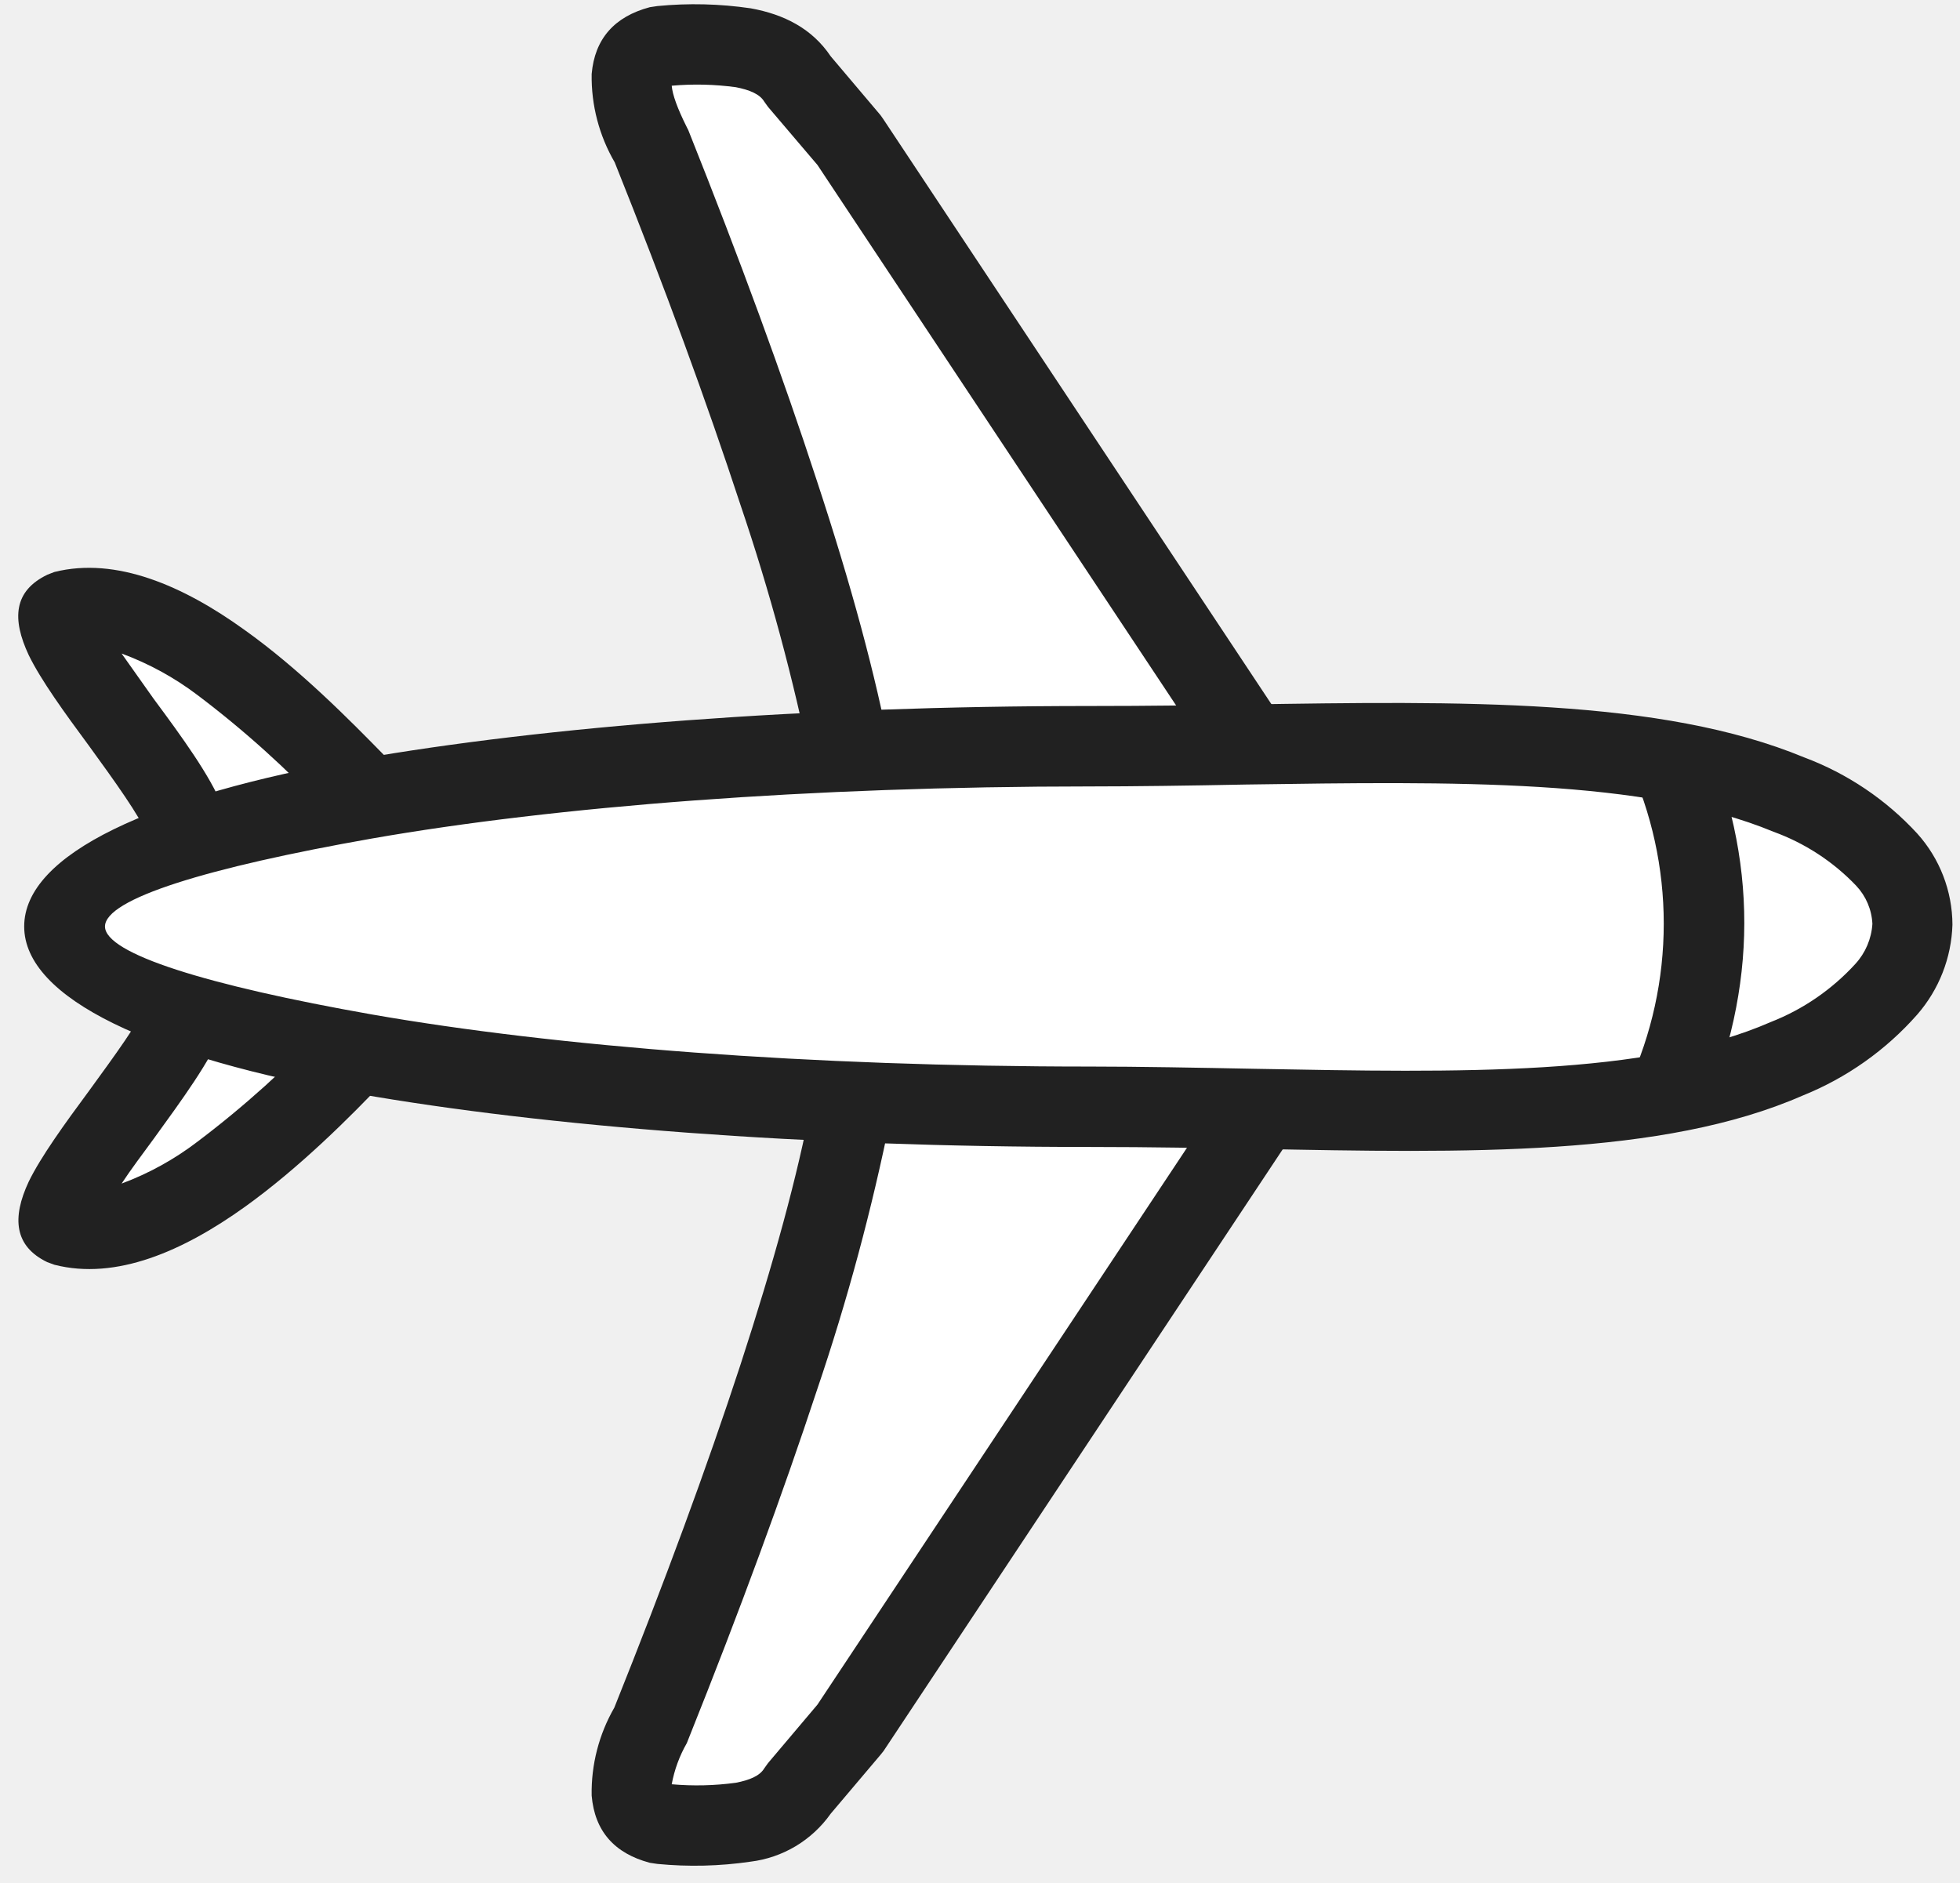
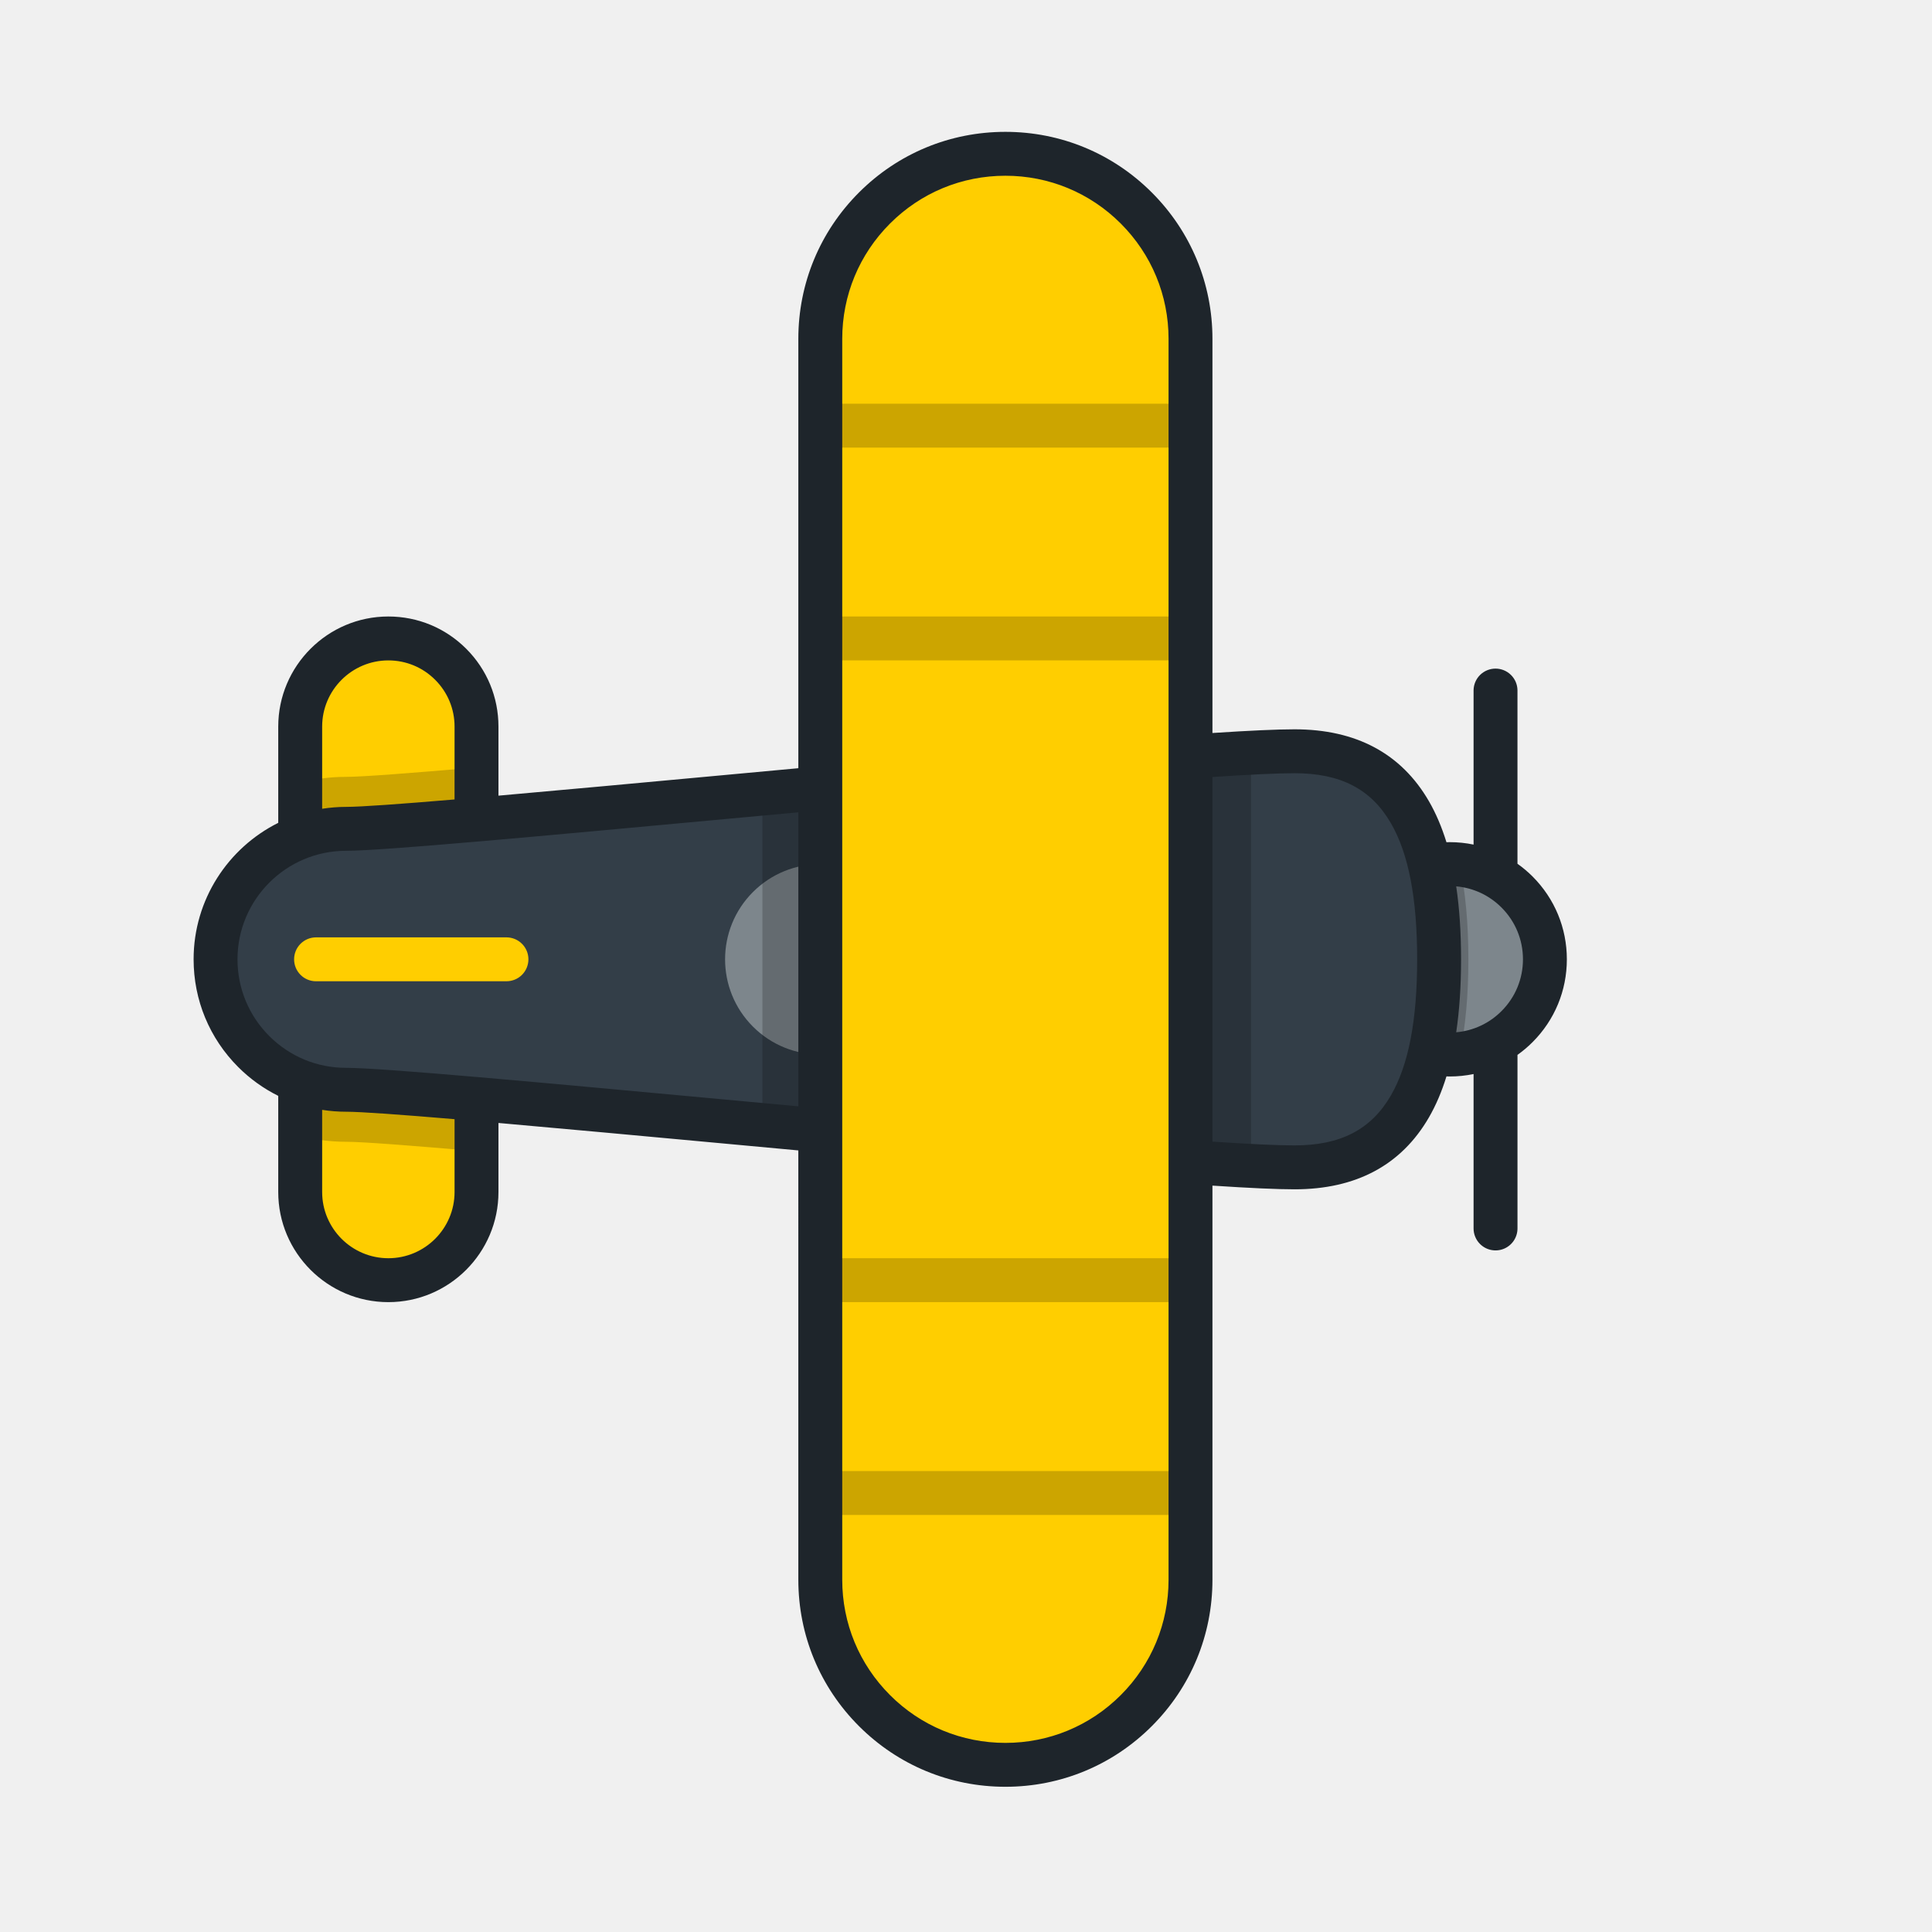
- <svg xmlns="http://www.w3.org/2000/svg" width="76" height="73" viewBox="0 0 76 73" fill="none">
-   <path d="M47.129 27.613L29.895 2.296L24.481 2.296L33.174 28.452L13.5 30.358L3.51 23.495L6.408 31.197L2.443 35.925L6.408 40.348L3.51 47.44L13.5 41.263L33.174 42.712L24.481 69.631L29.895 70.622L48.578 42.712L68.862 41.95L74.658 35.925L68.862 30.358L47.129 27.613Z" fill="white" />
-   <path d="M69.895 42.487C64.478 44.859 56.894 44.713 48.666 44.551C46.704 44.522 44.713 44.478 42.253 44.478C31.185 44.478 21.156 43.688 13.88 42.414C5.886 41.008 0.938 38.725 0.938 35.928C0.938 33.117 5.886 30.848 13.88 29.442C21.156 28.169 31.185 27.378 42.253 27.378C44.654 27.378 46.484 27.349 48.256 27.32C56.66 27.188 64.404 27.071 69.953 29.369C71.629 29.996 73.134 31.009 74.345 32.327C75.216 33.296 75.701 34.552 75.707 35.855C75.669 37.139 75.188 38.37 74.345 39.34C73.128 40.722 71.604 41.8 69.895 42.487V42.487ZM48.724 41.448C56.586 41.594 63.848 41.74 68.665 39.632C69.916 39.142 71.038 38.37 71.944 37.378C72.335 36.951 72.567 36.403 72.603 35.826C72.577 35.273 72.353 34.749 71.974 34.347C71.081 33.411 69.983 32.695 68.767 32.254C63.79 30.189 56.382 30.306 48.329 30.423C46.148 30.467 43.937 30.497 42.268 30.497C31.375 30.497 21.537 31.273 14.422 32.517C8.024 33.644 4.071 34.859 4.071 35.928C4.071 36.982 8.024 38.212 14.422 39.34C21.537 40.584 31.375 41.36 42.268 41.36C44.142 41.36 46.455 41.404 48.71 41.448H48.724Z" fill="#212121" />
-   <path d="M47.319 29.94L31.698 6.398L29.78 4.144L29.633 3.939C29.457 3.646 29.062 3.485 28.535 3.382C27.71 3.27 26.875 3.25 26.046 3.324C26.076 3.675 26.266 4.202 26.632 4.934L26.691 5.051C28.696 10.073 30.365 14.626 31.668 18.623C33.001 22.664 33.967 26.236 34.523 29.208L31.463 29.779C30.764 26.323 29.844 22.914 28.711 19.575C27.408 15.607 25.783 11.156 23.836 6.296C23.231 5.257 22.922 4.072 22.942 2.87C23.06 1.508 23.821 0.645 25.197 0.279L25.49 0.235C26.694 0.117 27.909 0.147 29.106 0.322C30.409 0.557 31.493 1.113 32.21 2.182L34.142 4.466L34.245 4.612L49.91 28.227L47.319 29.94V29.94Z" fill="#212121" />
-   <path d="M49.925 44.288L34.26 67.903L34.142 68.05L32.21 70.334C31.851 70.843 31.389 71.271 30.855 71.592C30.32 71.912 29.724 72.117 29.106 72.193C27.909 72.369 26.694 72.398 25.49 72.281L25.197 72.237C23.821 71.871 23.059 71.007 22.942 69.631C22.92 68.435 23.224 67.256 23.821 66.219C25.768 61.359 27.408 56.908 28.711 52.926C29.999 48.973 30.936 45.562 31.463 42.736L34.538 43.292C33.813 46.883 32.86 50.423 31.683 53.892C30.365 57.889 28.696 62.442 26.69 67.449L26.632 67.596C26.348 68.091 26.15 68.63 26.046 69.192C26.875 69.265 27.71 69.246 28.535 69.133C29.062 69.031 29.457 68.87 29.633 68.577L29.78 68.372L31.698 66.102L47.319 42.56L49.925 44.288V44.288Z" fill="#212121" />
-   <path d="M12.679 31.477C11.139 29.827 9.459 28.314 7.658 26.954C6.762 26.275 5.77 25.732 4.715 25.343L5.959 27.1C7.057 28.579 8.17 30.116 8.609 31.243L5.711 32.371C5.418 31.639 4.422 30.262 3.456 28.93C2.504 27.642 1.582 26.368 1.113 25.402C0.455 23.996 0.528 22.913 1.845 22.283L2.109 22.181C4.51 21.581 7.116 22.723 9.473 24.421C11.611 25.943 13.572 27.934 14.919 29.311L12.679 31.477V31.477Z" fill="#212121" />
-   <path d="M14.905 41.916C13.587 43.307 11.611 45.284 9.488 46.806C7.116 48.505 4.51 49.661 2.109 49.046L1.831 48.944C0.557 48.329 0.455 47.231 1.113 45.825C1.582 44.859 2.504 43.585 3.456 42.297C4.422 40.965 5.432 39.603 5.71 38.856L8.609 39.984C8.17 41.126 7.057 42.648 5.974 44.142C5.535 44.742 5.081 45.342 4.715 45.898C5.771 45.505 6.762 44.958 7.658 44.273C9.459 42.913 11.139 41.4 12.679 39.749L14.919 41.931L14.905 41.916Z" fill="#212121" />
-   <path d="M66 28.315C68.196 33.308 68.167 38.3 66 43.292L63.145 42.063C64.047 40.104 64.513 37.974 64.513 35.818C64.513 33.663 64.047 31.532 63.145 29.574L66 28.315Z" fill="#212121" />
+ <svg xmlns="http://www.w3.org/2000/svg" width="114" height="114" viewBox="0 0 114 114" fill="none">
+   <g clip-path="url(#clip0_650_611)">
+     <path d="M17.713 70.337C17.713 73.21 20.043 75.538 22.915 75.539C25.788 75.539 28.117 73.21 28.117 70.337L28.116 42.874C28.116 40.001 25.787 37.672 22.915 37.672C20.042 37.673 17.714 40.002 17.713 42.874L17.713 70.337Z" fill="#FFCE00" />
+     <path d="M81.568 60.578C83.762 62.772 87.319 62.772 89.513 60.578C91.707 58.384 91.707 54.827 89.513 52.633C87.319 50.439 83.762 50.439 81.568 52.633C79.374 54.827 79.374 58.384 81.568 60.578Z" fill="#7D868C" />
+     <path opacity="0.2" d="M86.643 56.605C86.643 54.492 86.473 52.635 86.13 51.018C85.934 50.998 85.737 50.987 85.54 50.987C82.437 50.987 79.922 53.503 79.922 56.605C79.922 59.708 82.438 62.224 85.54 62.223C85.739 62.223 85.937 62.213 86.135 62.192C86.475 60.583 86.644 58.73 86.643 56.605ZM28.116 45.283C24.264 45.617 21.368 45.84 20.417 45.84C19.505 45.839 18.596 45.955 17.713 46.184L17.713 67.027C18.596 67.256 19.505 67.372 20.418 67.372C21.368 67.371 24.263 67.595 28.116 67.928L28.116 45.283Z" fill="black" />
+     <path d="M84.916 56.606C84.916 49.826 83.166 44.329 76.386 44.329C68.48 44.33 25.203 48.907 20.418 48.907C16.166 48.907 12.719 52.354 12.719 56.605C12.719 60.858 16.166 64.304 20.418 64.304C25.203 64.305 68.479 68.882 76.386 68.882C83.166 68.882 84.916 63.385 84.916 56.606Z" fill="#333E48" />
+     <path d="M44.43 60.579C46.624 62.773 50.181 62.773 52.375 60.579C54.569 58.385 54.569 54.828 52.375 52.634C50.181 50.44 46.624 50.44 44.43 52.634C42.236 54.828 42.236 58.385 44.43 60.579Z" fill="#7D868C" />
+     <path opacity="0.2" d="M73.818 44.414C67.914 44.72 56.067 45.8 44.987 46.825L44.987 66.386C56.067 67.411 67.914 68.492 73.818 68.797L73.818 44.414Z" fill="black" />
+     <path d="M48.402 93.214C48.402 99.246 53.292 104.136 59.325 104.136C65.356 104.136 70.247 99.246 70.247 93.214L70.247 19.997C70.247 13.965 65.357 9.075 59.324 9.075C53.292 9.075 48.401 13.965 48.402 19.997L48.402 93.214ZM17.733 57.522C17.613 57.401 17.517 57.259 17.452 57.102C17.387 56.944 17.354 56.776 17.354 56.606C17.354 56.262 17.49 55.933 17.733 55.69C17.976 55.447 18.305 55.31 18.649 55.31L29.884 55.31C30.228 55.31 30.557 55.447 30.8 55.69C31.043 55.932 31.18 56.262 31.18 56.605C31.18 56.775 31.146 56.944 31.081 57.101C31.016 57.258 30.921 57.401 30.801 57.521C30.68 57.642 30.538 57.737 30.38 57.802C30.223 57.867 30.055 57.901 29.885 57.9L18.649 57.901C18.479 57.901 18.311 57.868 18.153 57.803C17.996 57.738 17.853 57.642 17.733 57.522Z" fill="#FFCE00" />
+     <path opacity="0.2" d="M48.4 38.967L48.401 36.377L70.246 36.377L70.246 38.967L48.4 38.967Z" fill="black" />
+     <path opacity="0.2" d="M48.402 26.411L48.402 23.821L70.247 23.821L70.247 26.412L48.402 26.411Z" fill="black" />
+     <path opacity="0.2" d="M48.402 76.833L48.402 74.243L70.247 74.243L70.247 76.834L48.402 76.833Z" fill="black" />
+     <path opacity="0.2" d="M48.401 89.391L48.401 86.801L70.246 86.801L70.246 89.392L48.401 89.391Z" fill="black" />
+     <path d="M71.542 93.214L71.542 69.959C73.773 70.106 75.366 70.177 76.386 70.177C80.019 70.177 82.686 68.749 84.315 65.935C84.729 65.219 85.073 64.413 85.35 63.514C85.414 63.516 85.477 63.519 85.541 63.519C86.014 63.519 86.487 63.471 86.95 63.375L86.95 72.487C86.95 72.657 86.983 72.826 87.049 72.983C87.114 73.14 87.209 73.283 87.33 73.403C87.511 73.584 87.742 73.707 87.993 73.757C88.244 73.807 88.504 73.782 88.741 73.684C88.978 73.586 89.18 73.42 89.322 73.207C89.465 72.994 89.541 72.743 89.541 72.487L89.541 62.244C89.854 62.021 90.152 61.772 90.429 61.494C91.735 60.188 92.454 58.453 92.454 56.606C92.454 54.759 91.735 53.023 90.43 51.717C90.152 51.44 89.854 51.19 89.54 50.967L89.54 40.725C89.535 40.385 89.396 40.061 89.153 39.823C88.911 39.585 88.585 39.452 88.246 39.452C87.906 39.452 87.58 39.585 87.337 39.823C87.095 40.061 86.956 40.385 86.95 40.724L86.95 49.836C86.486 49.74 86.014 49.692 85.541 49.692C85.477 49.692 85.413 49.695 85.35 49.697C85.072 48.798 84.729 47.992 84.315 47.276C82.686 44.461 80.019 43.034 76.386 43.034C75.366 43.034 73.773 43.106 71.542 43.252L71.542 19.998C71.542 16.734 70.271 13.666 67.964 11.358C65.656 9.05 62.588 7.78 59.325 7.78C56.061 7.78 52.993 9.05 50.685 11.358C48.377 13.665 47.106 16.734 47.107 19.997L47.107 45.329C45.575 45.47 44.043 45.612 42.512 45.754C37.797 46.19 33.206 46.615 29.412 46.949L29.412 42.874C29.412 41.139 28.736 39.507 27.509 38.28C26.282 37.053 24.65 36.377 22.915 36.377C19.333 36.377 16.419 39.292 16.418 42.874L16.418 48.553C13.461 50.028 11.424 53.082 11.424 56.605C11.424 59.008 12.359 61.266 14.058 62.965C14.748 63.655 15.545 64.229 16.418 64.663L16.418 70.337C16.418 72.128 17.147 73.752 18.323 74.928C19.5 76.105 21.124 76.834 22.915 76.834C26.497 76.834 29.412 73.919 29.412 70.337L29.412 66.262C33.204 66.595 37.793 67.02 42.505 67.456C44.021 67.597 45.561 67.739 47.106 67.882L47.107 93.214C47.107 96.477 48.377 99.545 50.685 101.853L50.685 101.853C52.993 104.16 56.061 105.431 59.325 105.431C62.588 105.431 65.656 104.16 67.964 101.853C70.272 99.546 71.542 96.477 71.542 93.214ZM88.598 53.549C89.414 54.365 89.864 55.451 89.864 56.606C89.864 57.76 89.414 58.846 88.597 59.662C87.872 60.388 86.935 60.822 85.925 60.911C86.116 59.623 86.212 58.193 86.212 56.606C86.212 55.018 86.116 53.588 85.925 52.3C86.935 52.389 87.873 52.824 88.598 53.549ZM76.386 45.625C79.102 45.624 80.909 46.561 82.072 48.574C83.115 50.375 83.621 53.002 83.621 56.606C83.621 60.209 83.114 62.836 82.072 64.638C80.908 66.65 79.101 67.587 76.385 67.586C75.409 67.587 73.782 67.511 71.542 67.363L71.542 45.848C73.783 45.7 75.411 45.624 76.386 45.625ZM19.009 42.874C19.009 40.72 20.762 38.968 22.915 38.968C23.958 38.968 24.939 39.374 25.677 40.112C26.415 40.85 26.822 41.831 26.822 42.874L26.821 47.173C23.628 47.442 21.299 47.611 20.418 47.611C19.946 47.612 19.475 47.649 19.009 47.723L19.009 42.874ZM26.822 70.337C26.822 72.491 25.069 74.243 22.916 74.243C20.762 74.243 19.009 72.491 19.009 70.337L19.009 65.488C19.475 65.562 19.946 65.599 20.418 65.599C21.299 65.599 23.628 65.769 26.822 66.038L26.822 70.337ZM42.744 64.877C31.92 63.875 22.572 63.009 20.418 63.009C18.707 63.009 17.099 62.343 15.89 61.134C14.68 59.924 14.014 58.316 14.014 56.605C14.014 53.075 16.887 50.202 20.418 50.202C22.572 50.202 31.923 49.336 42.751 48.333C44.203 48.199 45.655 48.065 47.107 47.931L47.107 65.281L42.744 64.877ZM59.325 102.841C56.753 102.841 54.335 101.84 52.517 100.022L52.517 100.021C50.698 98.203 49.697 95.785 49.697 93.214L49.697 19.997C49.697 17.425 50.698 15.008 52.517 13.19C54.335 11.371 56.753 10.37 59.325 10.37C61.896 10.37 64.314 11.372 66.132 13.19C67.95 15.008 68.952 17.426 68.952 19.997L68.952 93.214C68.952 95.785 67.951 98.203 66.132 100.022C64.314 101.84 61.896 102.841 59.325 102.841Z" fill="#1E252B" />
+   </g>
+   <defs>
+     <clipPath id="clip0_650_611">
+       <rect width="80.052" height="80.052" fill="white" transform="translate(56.6056) rotate(45)" />
+     </clipPath>
+   </defs>
</svg>
